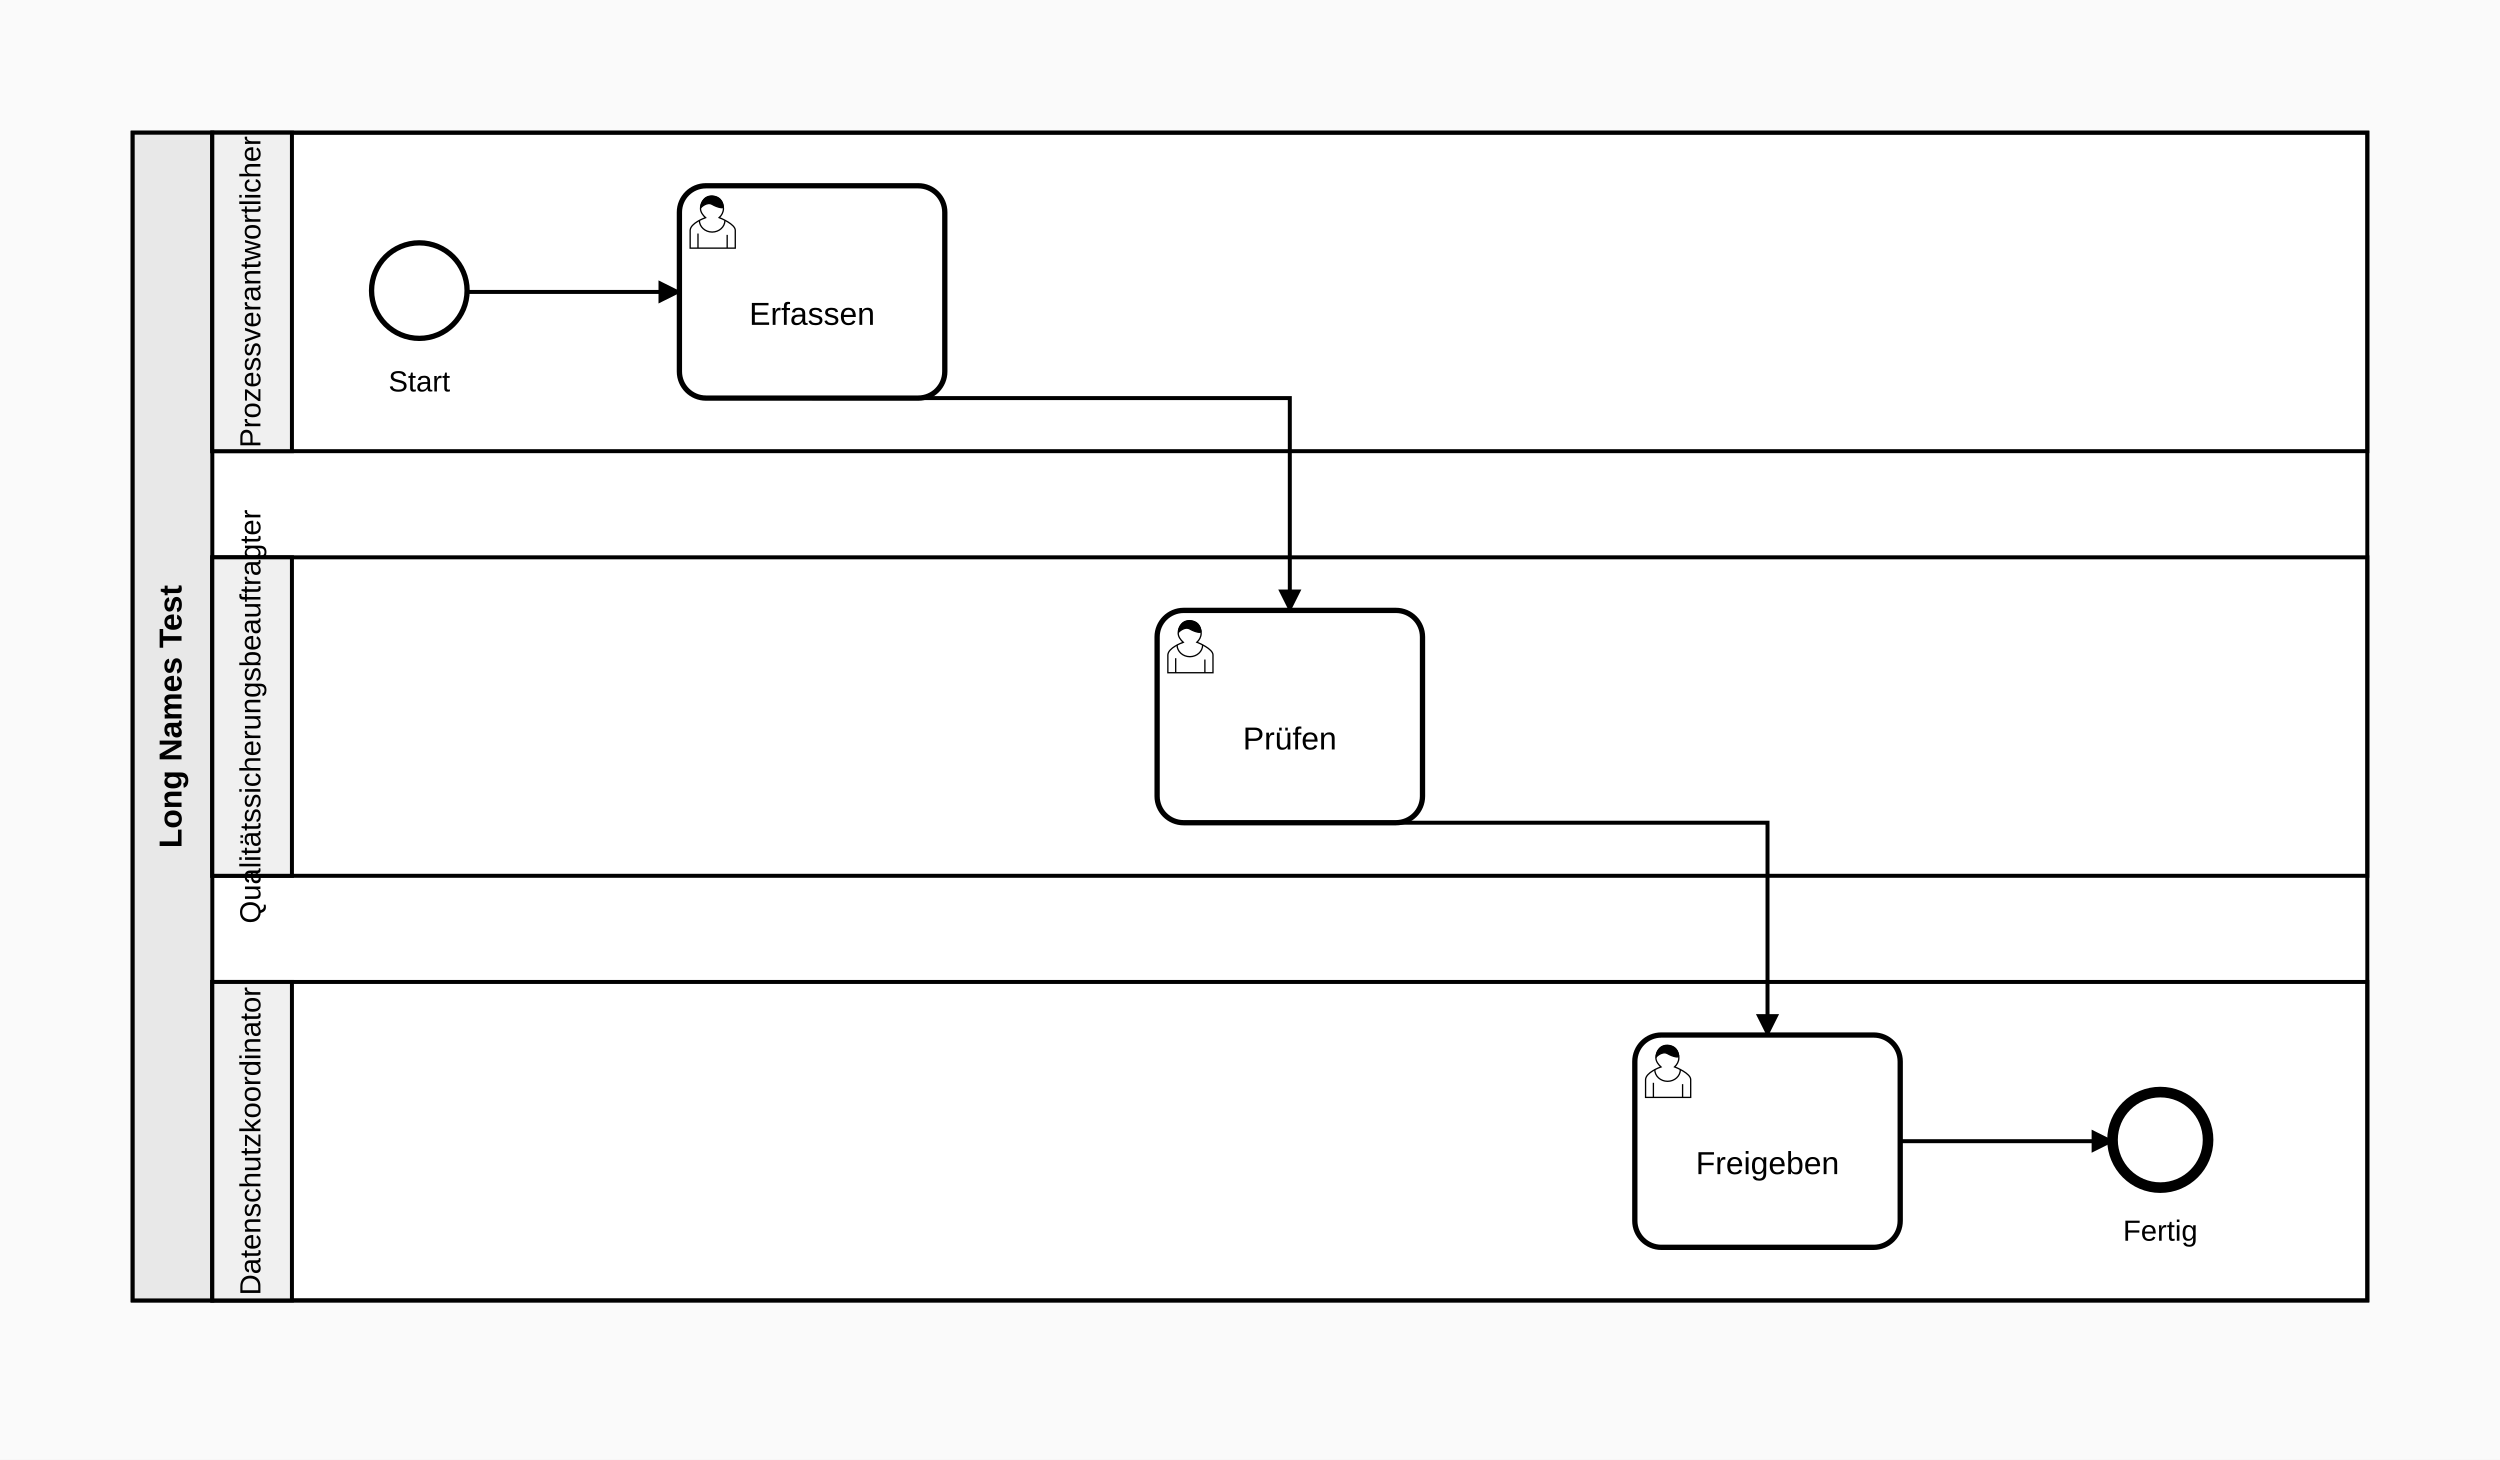
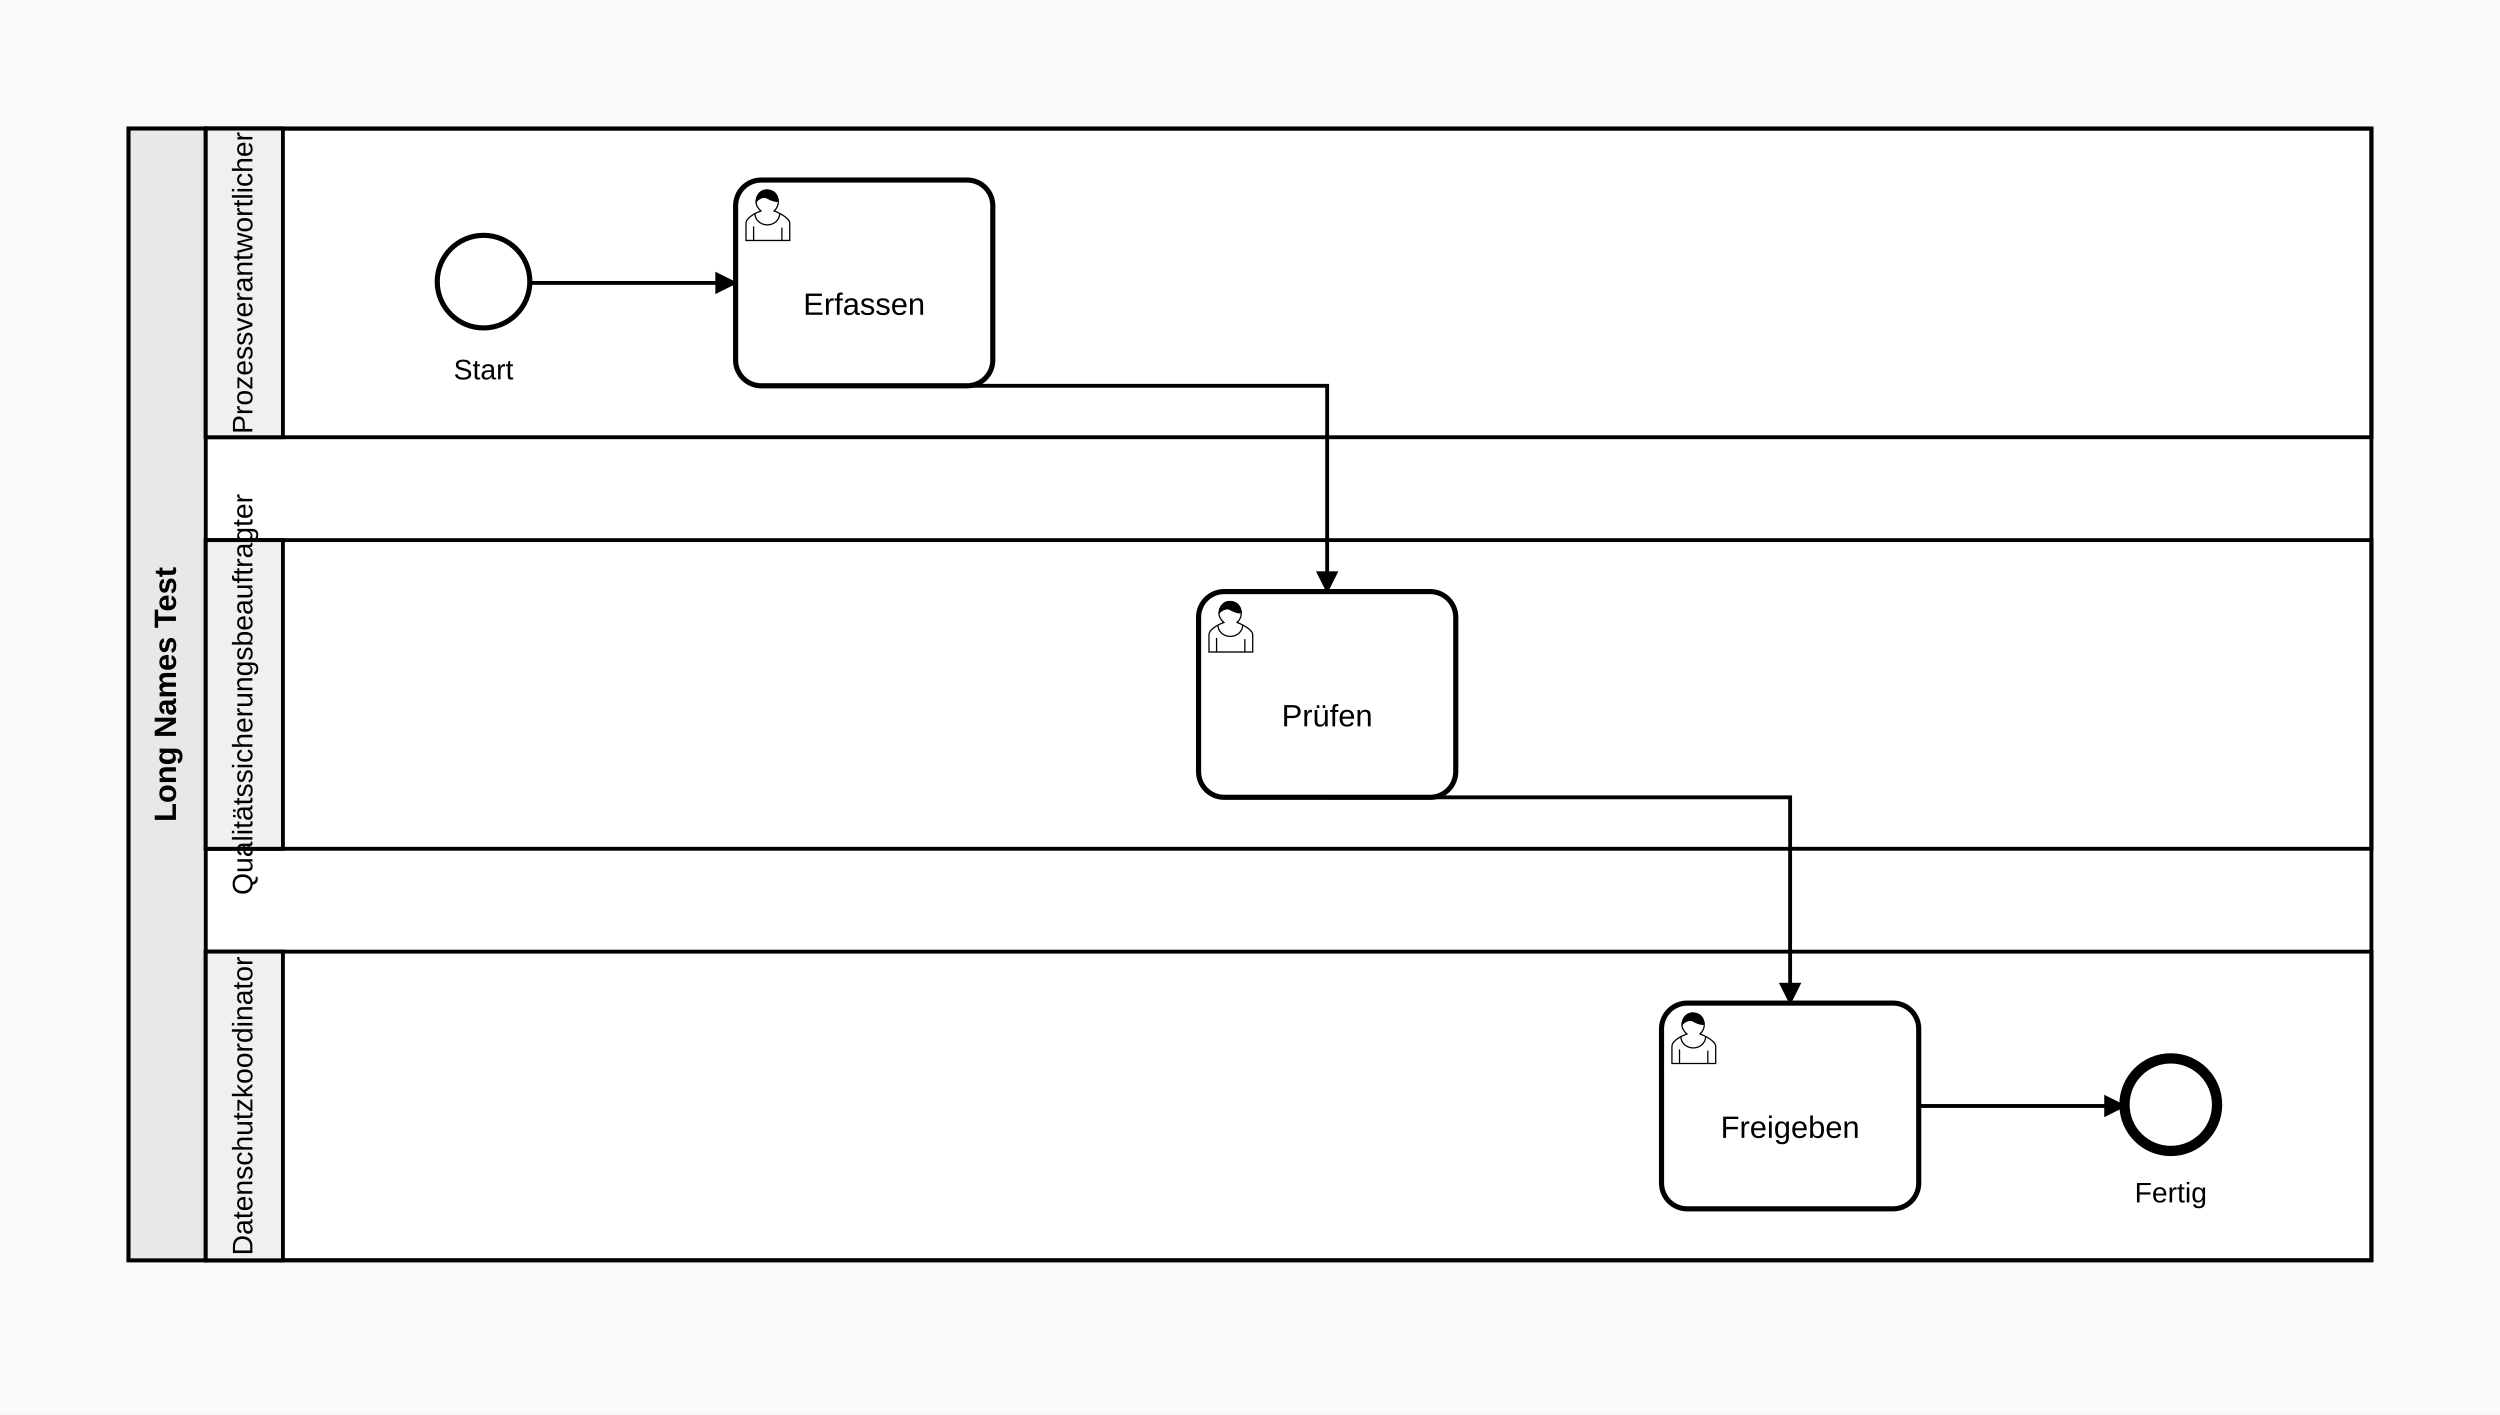
- <svg xmlns="http://www.w3.org/2000/svg" width="942" height="550" viewBox="0 0 942 550" font-family="Arial, sans-serif">
+ <svg xmlns="http://www.w3.org/2000/svg" width="972" height="550" viewBox="0 0 972 550" font-family="Arial, sans-serif">
  <defs>
    <marker id="seq-end" viewBox="0 0 20 20" refX="11" refY="10" markerWidth="10" markerHeight="10" orient="auto">
      <path d="M 1 5 L 11 10 L 1 15 Z" fill="#000000" stroke="#000000" stroke-width="1" />
    </marker>
    <marker id="seq-default-src" viewBox="0 0 20 20" refX="6" refY="10" markerWidth="10" markerHeight="10" orient="auto">
      <path d="M 6 3 L 10 17" stroke="#000000" stroke-width="1.5" />
    </marker>
    <marker id="seq-conditional-src" viewBox="0 0 20 20" refX="1" refY="10" markerWidth="12" markerHeight="12" orient="auto">
      <path d="M 1 10 L 8 6 L 15 10 L 8 14 Z" fill="#ffffff" stroke="#000000" stroke-width="1" />
    </marker>
    <marker id="msg-start" viewBox="0 0 20 20" refX="6" refY="6" markerWidth="20" markerHeight="20" orient="auto">
      <circle cx="6" cy="6" r="3.5" fill="#ffffff" stroke="#000000" stroke-width="1" />
    </marker>
    <marker id="msg-end" viewBox="0 0 20 20" refX="8.5" refY="5" markerWidth="20" markerHeight="20" orient="auto">
      <path d="m 1 5 l 0 -3 l 7 3 l -7 3 z" fill="#ffffff" stroke="#000000" stroke-width="1" stroke-linecap="butt" />
    </marker>
    <marker id="assoc-end" viewBox="0 0 20 20" refX="11" refY="10" markerWidth="10" markerHeight="10" orient="auto">
      <path d="M 1 5 L 11 10 L 1 15" fill="none" stroke="#000000" stroke-width="1.5" />
    </marker>
  </defs>
-   <rect width="942" height="550" fill="#fafafa" />
-   <rect x="50" y="50" width="842" height="440" fill="#ffffff" stroke="#000000" stroke-width="1.5" />
+   <rect width="972" height="550" fill="#fafafa" />
+   <rect x="50" y="50" width="872" height="440" fill="#ffffff" stroke="#000000" stroke-width="1.5" />
  <rect x="50" y="50" width="30" height="440" fill="#e8e8e8" stroke="#000000" stroke-width="1.5" />
  <text x="65" y="270" text-anchor="middle" dominant-baseline="middle" font-size="12" font-weight="bold" fill="#000000" transform="rotate(-90,65,270)">Long Names Test</text>
-   <rect x="80" y="50" width="812" height="120" fill="#ffffff" fill-opacity="0.25" stroke="#000000" stroke-width="1.5" />
+   <rect x="80" y="50" width="842" height="120" fill="#ffffff" fill-opacity="0.25" stroke="#000000" stroke-width="1.5" />
  <rect x="80" y="50" width="30" height="120" fill="#f0f0f0" stroke="#000000" stroke-width="1.5" />
  <text x="95" y="110" text-anchor="middle" dominant-baseline="middle" font-size="11" fill="#000000" transform="rotate(-90,95,110)">Prozessverantwortlicher</text>
-   <rect x="80" y="210" width="812" height="120" fill="#ffffff" fill-opacity="0.25" stroke="#000000" stroke-width="1.5" />
+   <rect x="80" y="210" width="842" height="120" fill="#ffffff" fill-opacity="0.25" stroke="#000000" stroke-width="1.5" />
  <rect x="80" y="210" width="30" height="120" fill="#f0f0f0" stroke="#000000" stroke-width="1.5" />
  <text x="95" y="270" text-anchor="middle" dominant-baseline="middle" font-size="11" fill="#000000" transform="rotate(-90,95,270)">Qualitätssicherungsbeauftragter</text>
-   <rect x="80" y="370" width="812" height="120" fill="#ffffff" fill-opacity="0.25" stroke="#000000" stroke-width="1.5" />
+   <rect x="80" y="370" width="842" height="120" fill="#ffffff" fill-opacity="0.25" stroke="#000000" stroke-width="1.5" />
  <rect x="80" y="370" width="30" height="120" fill="#f0f0f0" stroke="#000000" stroke-width="1.5" />
  <text x="95" y="430" text-anchor="middle" dominant-baseline="middle" font-size="11" fill="#000000" transform="rotate(-90,95,430)">Datenschutzkoordinator</text>
-   <path d="M 176 110 L 256 110" stroke="#000000" stroke-width="1.5" fill="none" marker-end="url(#seq-end)" />
-   <path d="M 306 150 L 486 150 L 486 230" stroke="#000000" stroke-width="1.5" fill="none" marker-end="url(#seq-end)" />
-   <path d="M 486 310 L 666 310 L 666 390" stroke="#000000" stroke-width="1.5" fill="none" marker-end="url(#seq-end)" />
-   <path d="M 716 430 L 796 430" stroke="#000000" stroke-width="1.5" fill="none" marker-end="url(#seq-end)" />
-   <circle cx="158" cy="109.5" r="18" fill="#ffffff" fill-opacity="0.95" stroke="#000000" stroke-width="2" />
-   <text x="158" y="147.5" text-anchor="middle" font-size="11" fill="#000000">Start</text>
-   <rect x="256" y="70" width="100" height="80" rx="10" ry="10" fill="#ffffff" fill-opacity="0.95" stroke="#000000" stroke-width="2" />
+   <path d="M 206 110 L 286 110" stroke="#000000" stroke-width="1.5" fill="none" marker-end="url(#seq-end)" />
+   <path d="M 336 150 L 516 150 L 516 230" stroke="#000000" stroke-width="1.5" fill="none" marker-end="url(#seq-end)" />
+   <path d="M 516 310 L 696 310 L 696 390" stroke="#000000" stroke-width="1.5" fill="none" marker-end="url(#seq-end)" />
+   <path d="M 746 430 L 826 430" stroke="#000000" stroke-width="1.5" fill="none" marker-end="url(#seq-end)" />
+   <circle cx="188" cy="109.5" r="18" fill="#ffffff" fill-opacity="0.95" stroke="#000000" stroke-width="2" />
+   <text x="188" y="147.5" text-anchor="middle" font-size="11" fill="#000000">Start</text>
+   <rect x="286" y="70" width="100" height="80" rx="10" ry="10" fill="#ffffff" fill-opacity="0.95" stroke="#000000" stroke-width="2" />
  <g>
-     <path d="m 271,82 c 0.909,-0.845 1.594,-2.049 1.594,-3.385 0,-2.554 -1.805,-4.622 -4.357,-4.622 -2.552,0 -4.288,2.068 -4.288,4.622 0,1.348 0.974,2.562 1.896,3.405 -0.529,0.187 -5.669,2.097 -5.794,4.756 v 6.718 h 17 v -6.718 c 0,-2.298 -5.528,-4.595 -6.051,-4.776 z m -8,6 l 0,5.5 m 11,0 l 0,-5" fill="#ffffff" stroke="#000000" stroke-width="0.5" />
-     <path d="m 273.162,83.009 c 0,2.447 -2.158,4.431 -4.821,4.431 -2.665,0 -4.822,-1.981 -4.822,-4.431" fill="none" stroke="#000000" stroke-width="0.5" />
-     <path d="m 264.1,78.2 c 0,0 2.251,-2.358 4.274,-1.177 2.024,1.181 4.221,1.537 4.124,0.965 -0.098,-0.57 -0.117,-3.791 -4.191,-4.136 -3.575,0.001 -4.208,3.367 -4.207,4.348 z" fill="#000000" stroke="#000000" stroke-width="0.5" />
+     <path d="m 301,82 c 0.909,-0.845 1.594,-2.049 1.594,-3.385 0,-2.554 -1.805,-4.622 -4.357,-4.622 -2.552,0 -4.288,2.068 -4.288,4.622 0,1.348 0.974,2.562 1.896,3.405 -0.529,0.187 -5.669,2.097 -5.794,4.756 v 6.718 h 17 v -6.718 c 0,-2.298 -5.528,-4.595 -6.051,-4.776 z m -8,6 l 0,5.5 m 11,0 l 0,-5" fill="#ffffff" stroke="#000000" stroke-width="0.5" />
+     <path d="m 303.162,83.009 c 0,2.447 -2.158,4.431 -4.821,4.431 -2.665,0 -4.822,-1.981 -4.822,-4.431" fill="none" stroke="#000000" stroke-width="0.5" />
+     <path d="m 294.1,78.2 c 0,0 2.251,-2.358 4.274,-1.177 2.024,1.181 4.221,1.537 4.124,0.965 -0.098,-0.57 -0.117,-3.791 -4.191,-4.136 -3.575,0.001 -4.208,3.367 -4.207,4.348 z" fill="#000000" stroke="#000000" stroke-width="0.5" />
  </g>
-   <text x="306" y="119" text-anchor="middle" dominant-baseline="middle" font-size="12" fill="#000000">Erfassen</text>
-   <rect x="436" y="230" width="100" height="80" rx="10" ry="10" fill="#ffffff" fill-opacity="0.95" stroke="#000000" stroke-width="2" />
+   <text x="336" y="119" text-anchor="middle" dominant-baseline="middle" font-size="12" fill="#000000">Erfassen</text>
+   <rect x="466" y="230" width="100" height="80" rx="10" ry="10" fill="#ffffff" fill-opacity="0.95" stroke="#000000" stroke-width="2" />
  <g>
-     <path d="m 451,242 c 0.909,-0.845 1.594,-2.049 1.594,-3.385 0,-2.554 -1.805,-4.622 -4.357,-4.622 -2.552,0 -4.288,2.068 -4.288,4.622 0,1.348 0.974,2.562 1.896,3.405 -0.529,0.187 -5.669,2.097 -5.794,4.756 v 6.718 h 17 v -6.718 c 0,-2.298 -5.528,-4.595 -6.051,-4.776 z m -8,6 l 0,5.5 m 11,0 l 0,-5" fill="#ffffff" stroke="#000000" stroke-width="0.5" />
-     <path d="m 453.162,243.009 c 0,2.447 -2.158,4.431 -4.821,4.431 -2.665,0 -4.822,-1.981 -4.822,-4.431" fill="none" stroke="#000000" stroke-width="0.5" />
-     <path d="m 444.1,238.2 c 0,0 2.251,-2.358 4.274,-1.177 2.024,1.181 4.221,1.537 4.124,0.965 -0.098,-0.57 -0.117,-3.791 -4.191,-4.136 -3.575,0.001 -4.208,3.367 -4.207,4.348 z" fill="#000000" stroke="#000000" stroke-width="0.5" />
+     <path d="m 481,242 c 0.909,-0.845 1.594,-2.049 1.594,-3.385 0,-2.554 -1.805,-4.622 -4.357,-4.622 -2.552,0 -4.288,2.068 -4.288,4.622 0,1.348 0.974,2.562 1.896,3.405 -0.529,0.187 -5.669,2.097 -5.794,4.756 v 6.718 h 17 v -6.718 c 0,-2.298 -5.528,-4.595 -6.051,-4.776 z m -8,6 l 0,5.5 m 11,0 l 0,-5" fill="#ffffff" stroke="#000000" stroke-width="0.5" />
+     <path d="m 483.162,243.009 c 0,2.447 -2.158,4.431 -4.821,4.431 -2.665,0 -4.822,-1.981 -4.822,-4.431" fill="none" stroke="#000000" stroke-width="0.5" />
+     <path d="m 474.1,238.2 c 0,0 2.251,-2.358 4.274,-1.177 2.024,1.181 4.221,1.537 4.124,0.965 -0.098,-0.57 -0.117,-3.791 -4.191,-4.136 -3.575,0.001 -4.208,3.367 -4.207,4.348 z" fill="#000000" stroke="#000000" stroke-width="0.5" />
  </g>
-   <text x="486" y="279" text-anchor="middle" dominant-baseline="middle" font-size="12" fill="#000000">Prüfen</text>
-   <rect x="616" y="390" width="100" height="80" rx="10" ry="10" fill="#ffffff" fill-opacity="0.95" stroke="#000000" stroke-width="2" />
+   <text x="516" y="279" text-anchor="middle" dominant-baseline="middle" font-size="12" fill="#000000">Prüfen</text>
+   <rect x="646" y="390" width="100" height="80" rx="10" ry="10" fill="#ffffff" fill-opacity="0.95" stroke="#000000" stroke-width="2" />
  <g>
-     <path d="m 631,402 c 0.909,-0.845 1.594,-2.049 1.594,-3.385 0,-2.554 -1.805,-4.622 -4.357,-4.622 -2.552,0 -4.288,2.068 -4.288,4.622 0,1.348 0.974,2.562 1.896,3.405 -0.529,0.187 -5.669,2.097 -5.794,4.756 v 6.718 h 17 v -6.718 c 0,-2.298 -5.528,-4.595 -6.051,-4.776 z m -8,6 l 0,5.5 m 11,0 l 0,-5" fill="#ffffff" stroke="#000000" stroke-width="0.5" />
-     <path d="m 633.162,403.009 c 0,2.447 -2.158,4.431 -4.821,4.431 -2.665,0 -4.822,-1.981 -4.822,-4.431" fill="none" stroke="#000000" stroke-width="0.5" />
-     <path d="m 624.1,398.2 c 0,0 2.251,-2.358 4.274,-1.177 2.024,1.181 4.221,1.537 4.124,0.965 -0.098,-0.57 -0.117,-3.791 -4.191,-4.136 -3.575,0.001 -4.208,3.367 -4.207,4.348 z" fill="#000000" stroke="#000000" stroke-width="0.5" />
+     <path d="m 661,402 c 0.909,-0.845 1.594,-2.049 1.594,-3.385 0,-2.554 -1.805,-4.622 -4.357,-4.622 -2.552,0 -4.288,2.068 -4.288,4.622 0,1.348 0.974,2.562 1.896,3.405 -0.529,0.187 -5.669,2.097 -5.794,4.756 v 6.718 h 17 v -6.718 c 0,-2.298 -5.528,-4.595 -6.051,-4.776 z m -8,6 l 0,5.5 m 11,0 l 0,-5" fill="#ffffff" stroke="#000000" stroke-width="0.5" />
+     <path d="m 663.162,403.009 c 0,2.447 -2.158,4.431 -4.821,4.431 -2.665,0 -4.822,-1.981 -4.822,-4.431" fill="none" stroke="#000000" stroke-width="0.5" />
+     <path d="m 654.1,398.2 c 0,0 2.251,-2.358 4.274,-1.177 2.024,1.181 4.221,1.537 4.124,0.965 -0.098,-0.57 -0.117,-3.791 -4.191,-4.136 -3.575,0.001 -4.208,3.367 -4.207,4.348 z" fill="#000000" stroke="#000000" stroke-width="0.5" />
  </g>
-   <text x="666" y="439" text-anchor="middle" dominant-baseline="middle" font-size="12" fill="#000000">Freigeben</text>
-   <circle cx="814" cy="429.5" r="18" fill="#ffffff" fill-opacity="0.95" stroke="#000000" stroke-width="4" />
-   <text x="814" y="467.5" text-anchor="middle" font-size="11" fill="#000000">Fertig</text>
+   <text x="696" y="439" text-anchor="middle" dominant-baseline="middle" font-size="12" fill="#000000">Freigeben</text>
+   <circle cx="844" cy="429.5" r="18" fill="#ffffff" fill-opacity="0.95" stroke="#000000" stroke-width="4" />
+   <text x="844" y="467.5" text-anchor="middle" font-size="11" fill="#000000">Fertig</text>
</svg>
